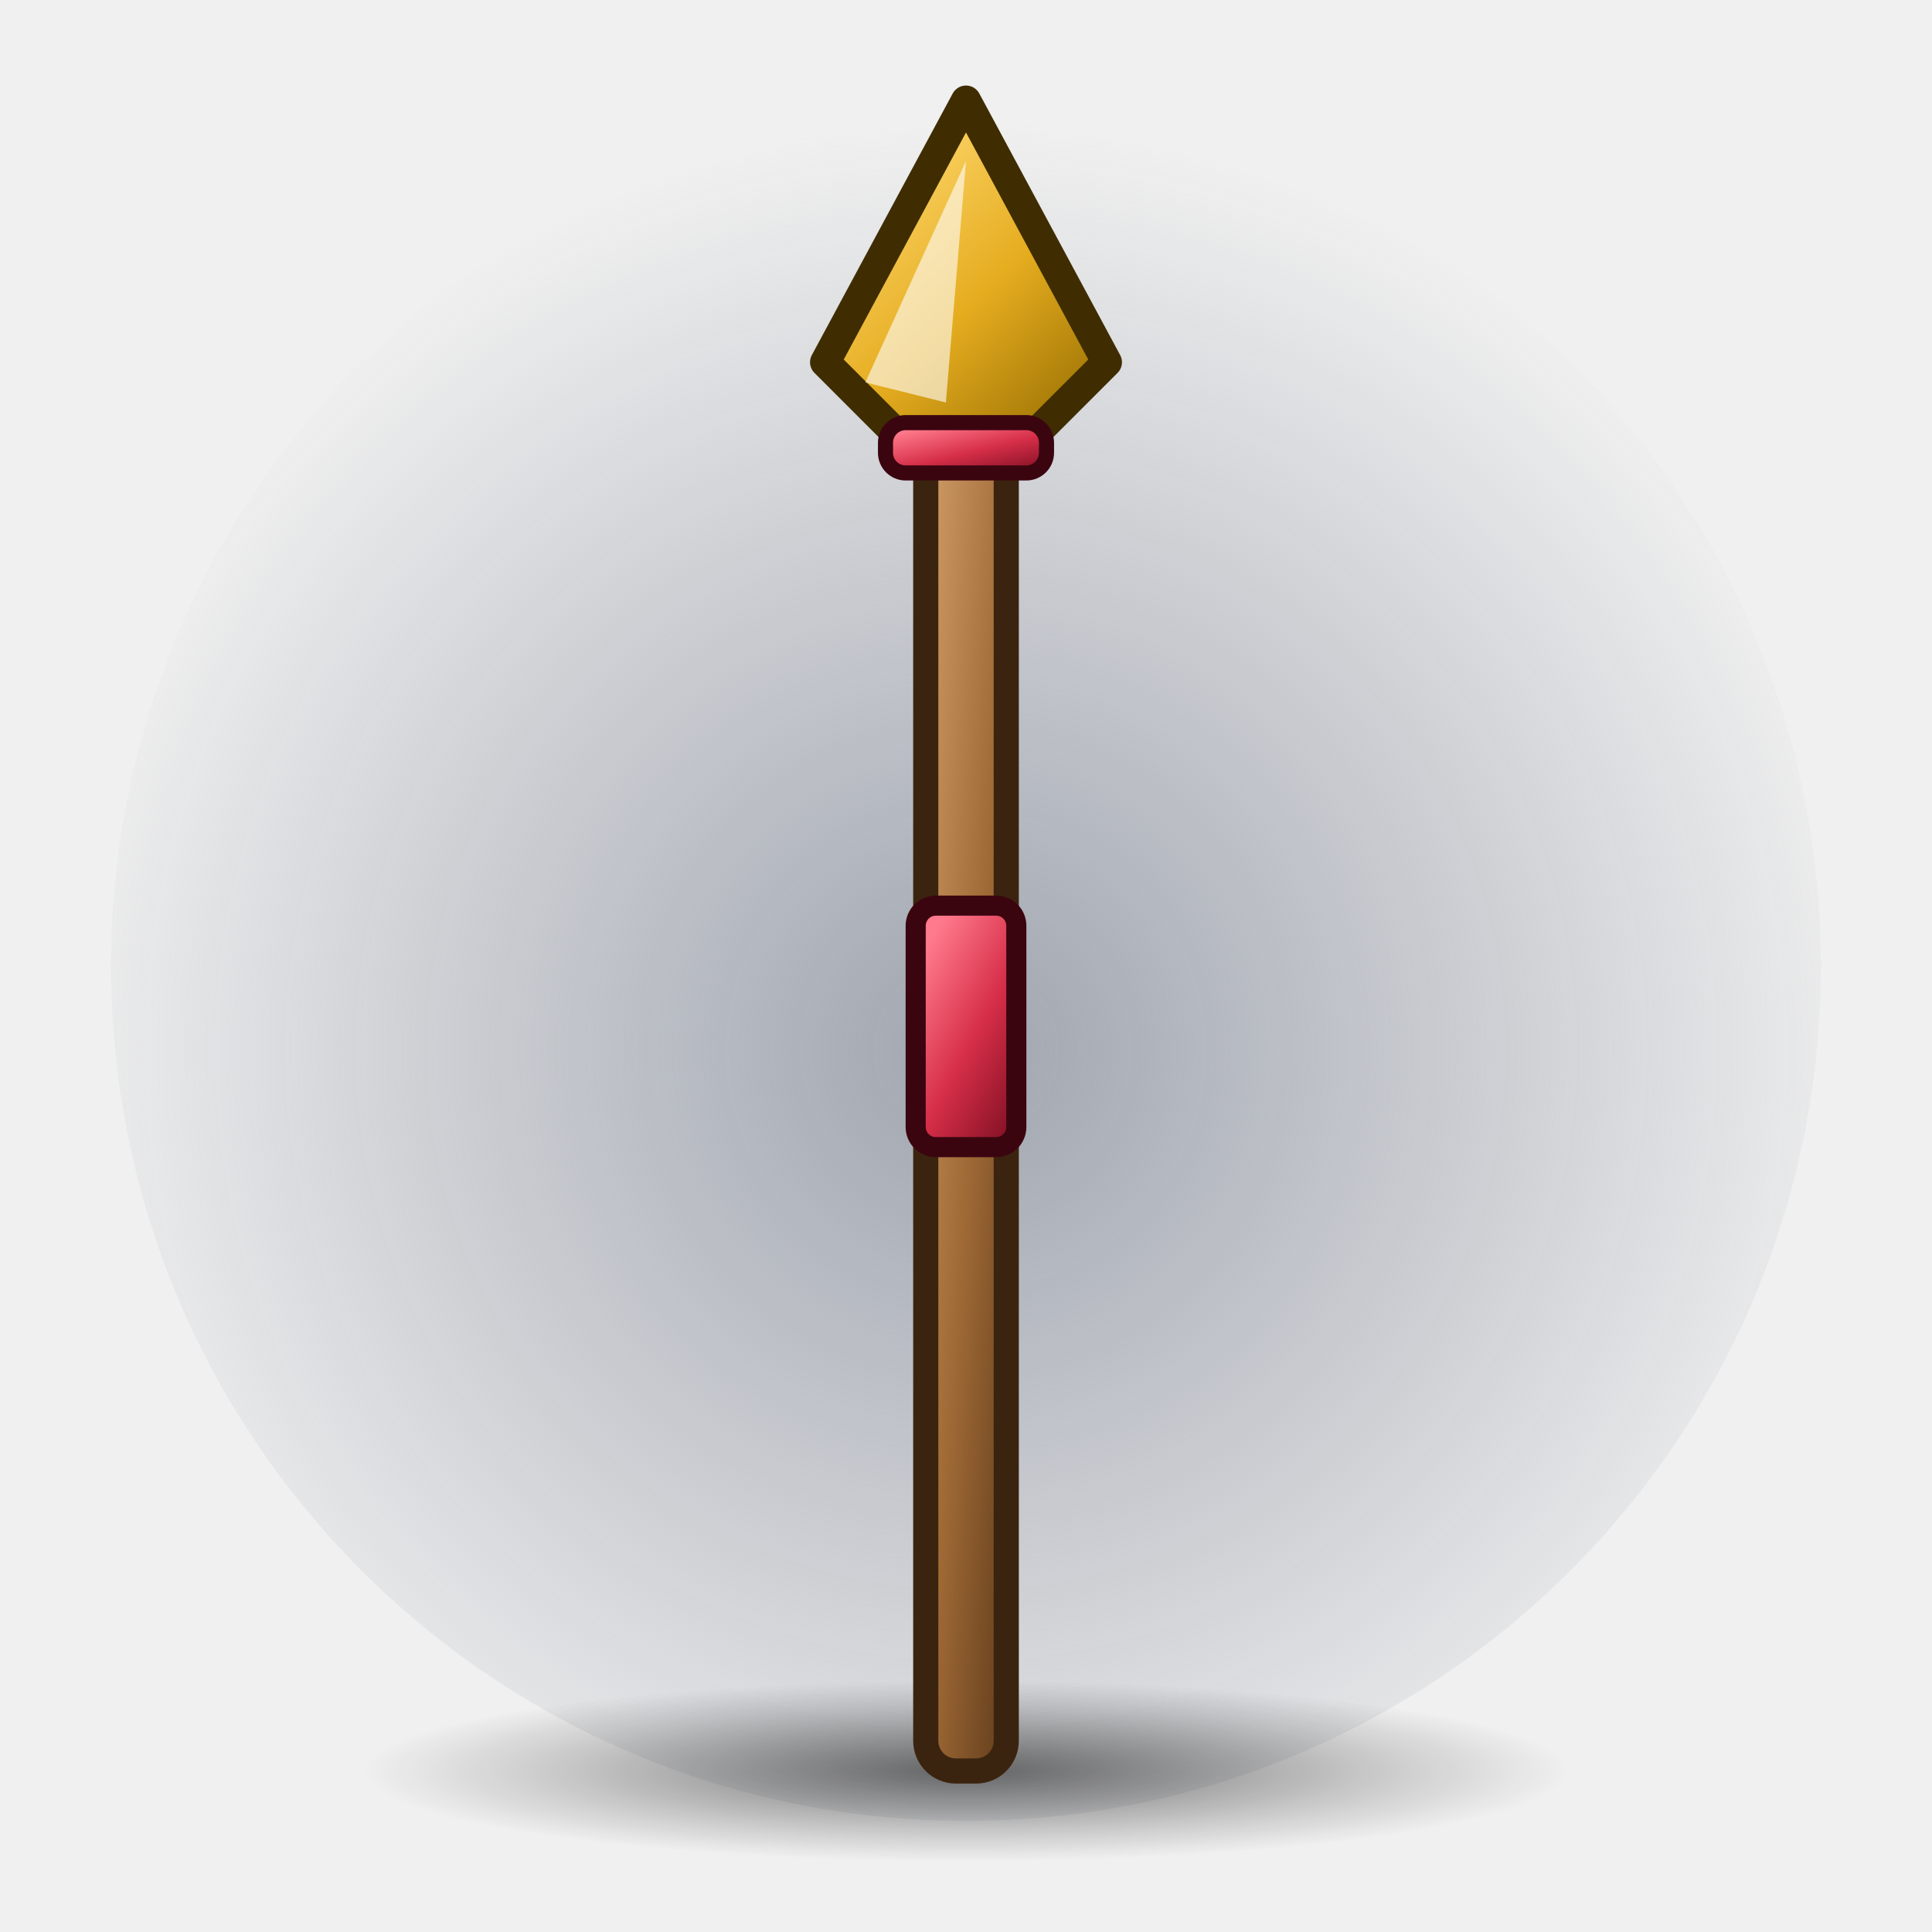
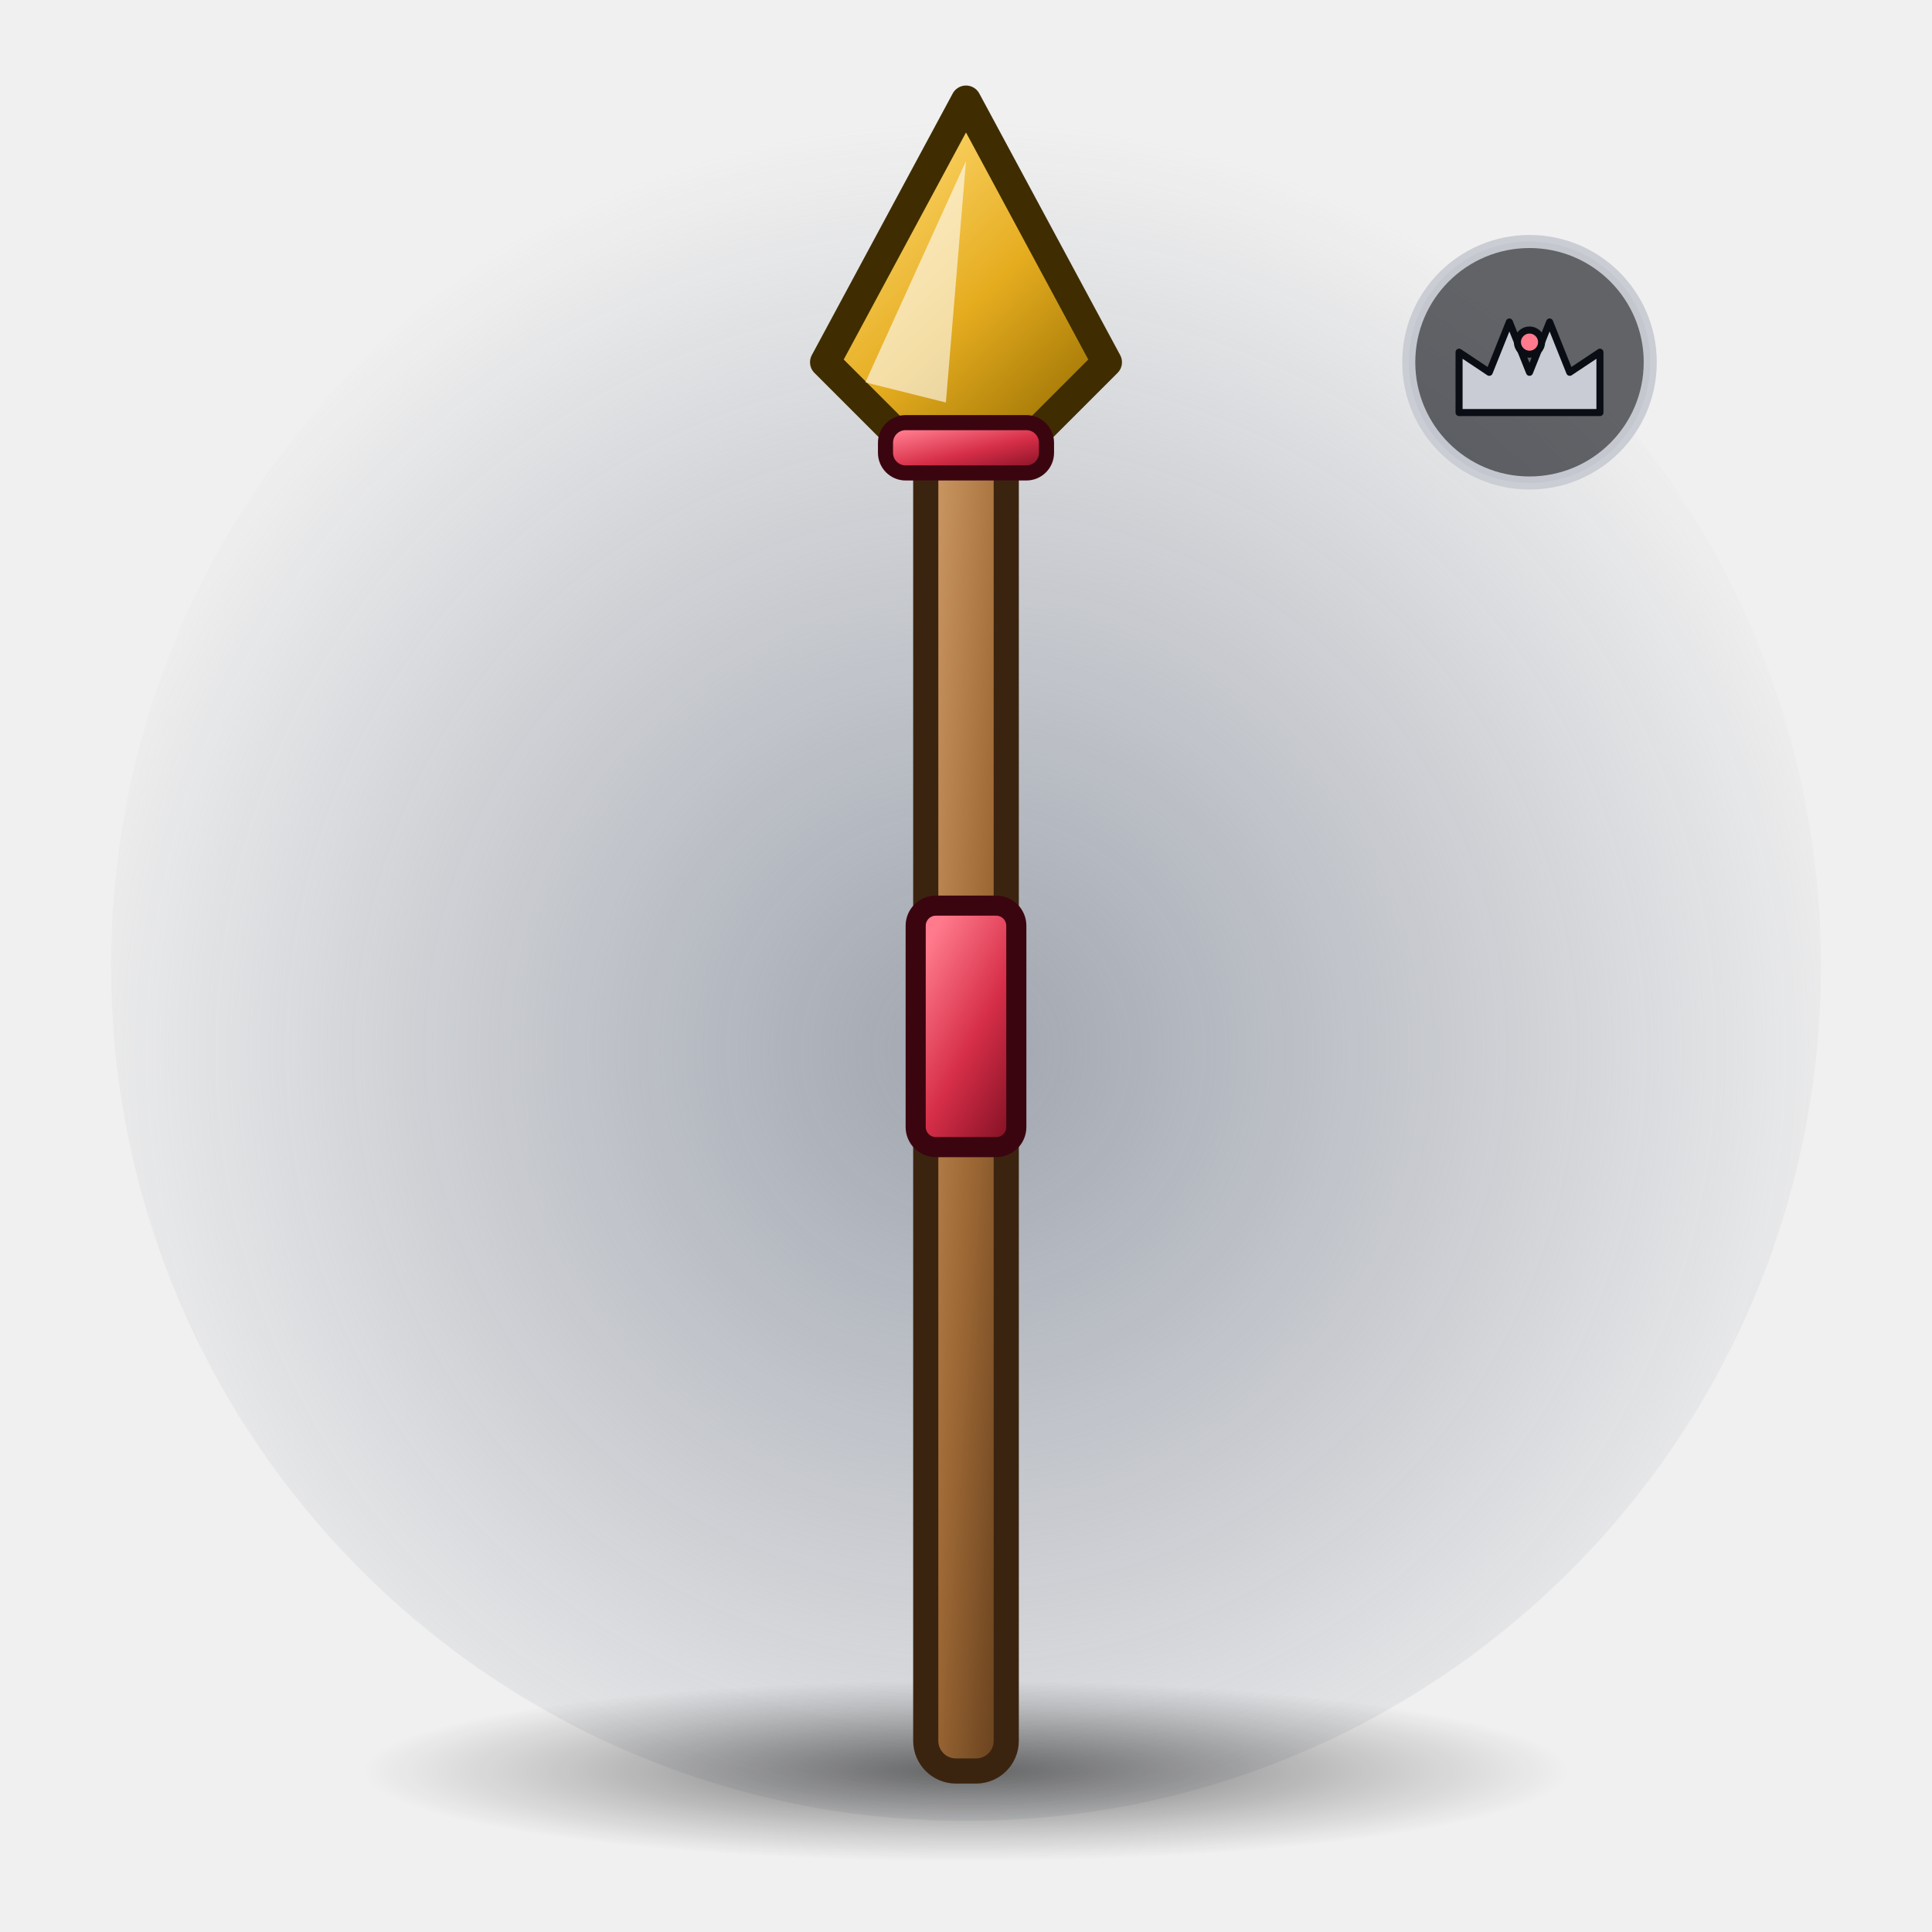
<svg xmlns="http://www.w3.org/2000/svg" viewBox="0 0 192 192" width="192" height="192" shape-rendering="geometricPrecision">
  <defs>
    <filter id="gk-shadow-soft" x="-30%" y="-30%" width="160%" height="160%">
      <feGaussianBlur in="SourceAlpha" stdDeviation="3" />
      <feOffset dx="0" dy="3" result="b" />
      <feComponentTransfer>
        <feFuncA type="linear" slope="0.55" />
      </feComponentTransfer>
      <feMerge>
        <feMergeNode />
        <feMergeNode in="SourceGraphic" />
      </feMerge>
    </filter>
    <filter id="gk-bevel" x="-10%" y="-10%" width="120%" height="120%">
      <feGaussianBlur in="SourceAlpha" stdDeviation="2" result="blur" />
      <feSpecularLighting in="blur" surfaceScale="3" specularConstant="0.6" specularExponent="20" lighting-color="#ffffff" result="spec">
        <feDistantLight azimuth="135" elevation="55" />
      </feSpecularLighting>
      <feComposite in="spec" in2="SourceAlpha" operator="in" result="specMasked" />
      <feComposite in="SourceGraphic" in2="specMasked" operator="arithmetic" k1="0" k2="1" k3="1" k4="0" />
    </filter>
    <linearGradient id="gk-gloss" x1="0" y1="0" x2="0.7" y2="0.9">
      <stop offset="0" stop-color="#FFFFFF" stop-opacity="0.85" />
      <stop offset="0.55" stop-color="#FFFFFF" stop-opacity="0.18" />
      <stop offset="1" stop-color="#FFFFFF" stop-opacity="0" />
    </linearGradient>
    <radialGradient id="gk-contact-shadow" cx="0.5" cy="0.5" r="0.5">
      <stop offset="0" stop-color="#000000" stop-opacity="0.55" />
      <stop offset="0.7" stop-color="#000000" stop-opacity="0.15" />
      <stop offset="1" stop-color="#000000" stop-opacity="0" />
    </radialGradient>
    <linearGradient id="gk-grad-wood" x1="0.2" y1="0.1" x2="0.85" y2="0.95">
      <stop offset="0" stop-color="#C99560" />
      <stop offset="0.55" stop-color="#A06A36" />
      <stop offset="1" stop-color="#6E4621" />
    </linearGradient>
    <radialGradient id="gk-rgrad-wood" cx="0.35" cy="0.25" r="0.85">
      <stop offset="0" stop-color="#C99560" />
      <stop offset="0.55" stop-color="#A06A36" />
      <stop offset="1" stop-color="#6E4621" />
    </radialGradient>
    <linearGradient id="gk-grad-stone" x1="0.2" y1="0.1" x2="0.85" y2="0.95">
      <stop offset="0" stop-color="#C9CCD4" />
      <stop offset="0.55" stop-color="#9298A4" />
      <stop offset="1" stop-color="#5E6471" />
    </linearGradient>
    <radialGradient id="gk-rgrad-stone" cx="0.35" cy="0.25" r="0.85">
      <stop offset="0" stop-color="#C9CCD4" />
      <stop offset="0.55" stop-color="#9298A4" />
      <stop offset="1" stop-color="#5E6471" />
    </radialGradient>
    <linearGradient id="gk-grad-brick" x1="0.2" y1="0.1" x2="0.85" y2="0.95">
      <stop offset="0" stop-color="#CE684D" />
      <stop offset="0.55" stop-color="#9C4231" />
      <stop offset="1" stop-color="#6A2618" />
    </linearGradient>
    <radialGradient id="gk-rgrad-brick" cx="0.35" cy="0.25" r="0.85">
      <stop offset="0" stop-color="#CE684D" />
      <stop offset="0.55" stop-color="#9C4231" />
      <stop offset="1" stop-color="#6A2618" />
    </radialGradient>
    <linearGradient id="gk-grad-thatch" x1="0.2" y1="0.1" x2="0.85" y2="0.95">
      <stop offset="0" stop-color="#E3B563" />
      <stop offset="0.55" stop-color="#B0832F" />
      <stop offset="1" stop-color="#79581B" />
    </linearGradient>
    <radialGradient id="gk-rgrad-thatch" cx="0.35" cy="0.25" r="0.85">
      <stop offset="0" stop-color="#E3B563" />
      <stop offset="0.55" stop-color="#B0832F" />
      <stop offset="1" stop-color="#79581B" />
    </radialGradient>
    <linearGradient id="gk-grad-steel" x1="0.2" y1="0.1" x2="0.85" y2="0.95">
      <stop offset="0" stop-color="#A0B0BE" />
      <stop offset="0.55" stop-color="#6F8190" />
      <stop offset="1" stop-color="#3F4D5A" />
    </linearGradient>
    <radialGradient id="gk-rgrad-steel" cx="0.35" cy="0.25" r="0.85">
      <stop offset="0" stop-color="#A0B0BE" />
      <stop offset="0.55" stop-color="#6F8190" />
      <stop offset="1" stop-color="#3F4D5A" />
    </radialGradient>
    <linearGradient id="gk-grad-iron" x1="0.2" y1="0.1" x2="0.85" y2="0.95">
      <stop offset="0" stop-color="#6B7080" />
      <stop offset="0.55" stop-color="#43485A" />
      <stop offset="1" stop-color="#21253A" />
    </linearGradient>
    <radialGradient id="gk-rgrad-iron" cx="0.35" cy="0.25" r="0.85">
      <stop offset="0" stop-color="#6B7080" />
      <stop offset="0.55" stop-color="#43485A" />
      <stop offset="1" stop-color="#21253A" />
    </radialGradient>
    <linearGradient id="gk-grad-copper" x1="0.2" y1="0.1" x2="0.85" y2="0.95">
      <stop offset="0" stop-color="#E2A172" />
      <stop offset="0.55" stop-color="#B36839" />
      <stop offset="1" stop-color="#7A3F1B" />
    </linearGradient>
    <radialGradient id="gk-rgrad-copper" cx="0.35" cy="0.25" r="0.85">
      <stop offset="0" stop-color="#E2A172" />
      <stop offset="0.55" stop-color="#B36839" />
      <stop offset="1" stop-color="#7A3F1B" />
    </radialGradient>
    <linearGradient id="gk-grad-gold" x1="0.2" y1="0.1" x2="0.85" y2="0.95">
      <stop offset="0" stop-color="#FFD970" />
      <stop offset="0.55" stop-color="#E5AC1F" />
      <stop offset="1" stop-color="#9F7505" />
    </linearGradient>
    <radialGradient id="gk-rgrad-gold" cx="0.35" cy="0.25" r="0.85">
      <stop offset="0" stop-color="#FFD970" />
      <stop offset="0.55" stop-color="#E5AC1F" />
      <stop offset="1" stop-color="#9F7505" />
    </radialGradient>
    <linearGradient id="gk-grad-ruby" x1="0.2" y1="0.1" x2="0.85" y2="0.95">
      <stop offset="0" stop-color="#FF7A8C" />
      <stop offset="0.55" stop-color="#D62E48" />
      <stop offset="1" stop-color="#8C1428" />
    </linearGradient>
    <radialGradient id="gk-rgrad-ruby" cx="0.35" cy="0.25" r="0.85">
      <stop offset="0" stop-color="#FF7A8C" />
      <stop offset="0.55" stop-color="#D62E48" />
      <stop offset="1" stop-color="#8C1428" />
    </radialGradient>
    <linearGradient id="gk-grad-emerald" x1="0.2" y1="0.1" x2="0.85" y2="0.95">
      <stop offset="0" stop-color="#5BDD96" />
      <stop offset="0.55" stop-color="#1FA561" />
      <stop offset="1" stop-color="#0E6C3D" />
    </linearGradient>
    <radialGradient id="gk-rgrad-emerald" cx="0.35" cy="0.25" r="0.85">
      <stop offset="0" stop-color="#5BDD96" />
      <stop offset="0.55" stop-color="#1FA561" />
      <stop offset="1" stop-color="#0E6C3D" />
    </radialGradient>
    <linearGradient id="gk-grad-sapphire" x1="0.2" y1="0.1" x2="0.85" y2="0.95">
      <stop offset="0" stop-color="#5A9EF7" />
      <stop offset="0.55" stop-color="#235FCB" />
      <stop offset="1" stop-color="#103480" />
    </linearGradient>
    <radialGradient id="gk-rgrad-sapphire" cx="0.35" cy="0.25" r="0.85">
      <stop offset="0" stop-color="#5A9EF7" />
      <stop offset="0.55" stop-color="#235FCB" />
      <stop offset="1" stop-color="#103480" />
    </radialGradient>
    <linearGradient id="gk-grad-amethyst" x1="0.2" y1="0.1" x2="0.85" y2="0.95">
      <stop offset="0" stop-color="#B581FF" />
      <stop offset="0.55" stop-color="#7E47D6" />
      <stop offset="1" stop-color="#4C2289" />
    </linearGradient>
    <radialGradient id="gk-rgrad-amethyst" cx="0.35" cy="0.25" r="0.85">
      <stop offset="0" stop-color="#B581FF" />
      <stop offset="0.55" stop-color="#7E47D6" />
      <stop offset="1" stop-color="#4C2289" />
    </radialGradient>
    <linearGradient id="gk-grad-leaf" x1="0.2" y1="0.1" x2="0.85" y2="0.95">
      <stop offset="0" stop-color="#7BD15A" />
      <stop offset="0.55" stop-color="#3D9226" />
      <stop offset="1" stop-color="#1F5712" />
    </linearGradient>
    <radialGradient id="gk-rgrad-leaf" cx="0.35" cy="0.25" r="0.85">
      <stop offset="0" stop-color="#7BD15A" />
      <stop offset="0.55" stop-color="#3D9226" />
      <stop offset="1" stop-color="#1F5712" />
    </radialGradient>
    <linearGradient id="gk-grad-sky" x1="0.2" y1="0.1" x2="0.85" y2="0.95">
      <stop offset="0" stop-color="#A8D9FF" />
      <stop offset="0.55" stop-color="#5FA8E8" />
      <stop offset="1" stop-color="#2C6BB0" />
    </linearGradient>
    <radialGradient id="gk-rgrad-sky" cx="0.35" cy="0.25" r="0.85">
      <stop offset="0" stop-color="#A8D9FF" />
      <stop offset="0.55" stop-color="#5FA8E8" />
      <stop offset="1" stop-color="#2C6BB0" />
    </radialGradient>
    <linearGradient id="gk-grad-dark" x1="0.2" y1="0.1" x2="0.85" y2="0.95">
      <stop offset="0" stop-color="#3A4250" />
      <stop offset="0.55" stop-color="#222937" />
      <stop offset="1" stop-color="#10141C" />
    </linearGradient>
    <radialGradient id="gk-rgrad-dark" cx="0.35" cy="0.25" r="0.85">
      <stop offset="0" stop-color="#3A4250" />
      <stop offset="0.55" stop-color="#222937" />
      <stop offset="1" stop-color="#10141C" />
    </radialGradient>
    <linearGradient id="gk-grad-cream" x1="0.2" y1="0.1" x2="0.85" y2="0.95">
      <stop offset="0" stop-color="#FFF6D8" />
      <stop offset="0.55" stop-color="#F1DDA4" />
      <stop offset="1" stop-color="#B19D6E" />
    </linearGradient>
    <radialGradient id="gk-rgrad-cream" cx="0.35" cy="0.25" r="0.85">
      <stop offset="0" stop-color="#FFF6D8" />
      <stop offset="0.55" stop-color="#F1DDA4" />
      <stop offset="1" stop-color="#B19D6E" />
    </radialGradient>
    <radialGradient id="gk-rarity-common" cx="0.5" cy="0.55" r="0.55">
      <stop offset="0" stop-color="#9298A4" stop-opacity="0.85" />
      <stop offset="0.6" stop-color="#9298A4" stop-opacity="0.35" />
      <stop offset="1" stop-color="#9298A4" stop-opacity="0" />
    </radialGradient>
    <radialGradient id="gk-rarity-uncommon" cx="0.5" cy="0.55" r="0.55">
      <stop offset="0" stop-color="#3D9226" stop-opacity="0.85" />
      <stop offset="0.6" stop-color="#3D9226" stop-opacity="0.35" />
      <stop offset="1" stop-color="#3D9226" stop-opacity="0" />
    </radialGradient>
    <radialGradient id="gk-rarity-rare" cx="0.5" cy="0.55" r="0.55">
      <stop offset="0" stop-color="#235FCB" stop-opacity="0.85" />
      <stop offset="0.6" stop-color="#235FCB" stop-opacity="0.35" />
      <stop offset="1" stop-color="#235FCB" stop-opacity="0" />
    </radialGradient>
    <radialGradient id="gk-rarity-epic" cx="0.5" cy="0.55" r="0.55">
      <stop offset="0" stop-color="#7E47D6" stop-opacity="0.85" />
      <stop offset="0.6" stop-color="#7E47D6" stop-opacity="0.35" />
      <stop offset="1" stop-color="#7E47D6" stop-opacity="0" />
    </radialGradient>
    <radialGradient id="gk-rarity-legendary" cx="0.5" cy="0.55" r="0.55">
      <stop offset="0" stop-color="#E5AC1F" stop-opacity="0.85" />
      <stop offset="0.6" stop-color="#E5AC1F" stop-opacity="0.35" />
      <stop offset="1" stop-color="#E5AC1F" stop-opacity="0" />
    </radialGradient>
    <radialGradient id="gk-rarity-mythic" cx="0.5" cy="0.55" r="0.55">
      <stop offset="0" stop-color="#D62E48" stop-opacity="0.85" />
      <stop offset="0.6" stop-color="#D62E48" stop-opacity="0.35" />
      <stop offset="1" stop-color="#D62E48" stop-opacity="0" />
    </radialGradient>
  </defs>
  <ellipse cx="96" cy="96" rx="84.96" ry="84.96" fill="url(#gk-rarity-common)" />
  <ellipse cx="96" cy="176" rx="60" ry="9" fill="url(#gk-contact-shadow)" />
  <rect x="92" y="26" width="8" height="150" rx="3" fill="url(#gk-grad-wood)" stroke="#3B240F" stroke-width="2.5" />
  <path d="M 82 36          L 96 10          L 110 36          L 102 44          L 90 44 Z" fill="url(#gk-grad-gold)" stroke="#3F2D01" stroke-width="3" stroke-linejoin="round" />
  <path d="M 86 38 L 96 16 L 94 40 Z" fill="#FFFFFF" opacity="0.6" />
  <rect x="88" y="42" width="16" height="5" rx="2" fill="url(#gk-grad-ruby)" stroke="#3B0510" stroke-width="1.5" />
  <rect x="91" y="90" width="10" height="24" rx="2" fill="url(#gk-grad-ruby)" stroke="#3B0510" stroke-width="2" />
+   <circle cx="152" cy="36" r="12" fill="#0A0D14" opacity="0.62" />
+   <circle cx="152" cy="36" r="12" fill="none" stroke="#C9CCD4" stroke-width="1.3" opacity="0.95" />
+   <g fill="#C9CCD4" stroke="#0A0D14" stroke-width="0.7" stroke-linejoin="round">
+     <path d="M 145 41 L 145 35 L 148 37 L 150 32 L 152 37 L 154 32 L 156 37 L 159 35 L 159 41 Z" />
+     <circle cx="152" cy="34" r="1.2" fill="#FF7A8C" />
+   </g>
</svg>
